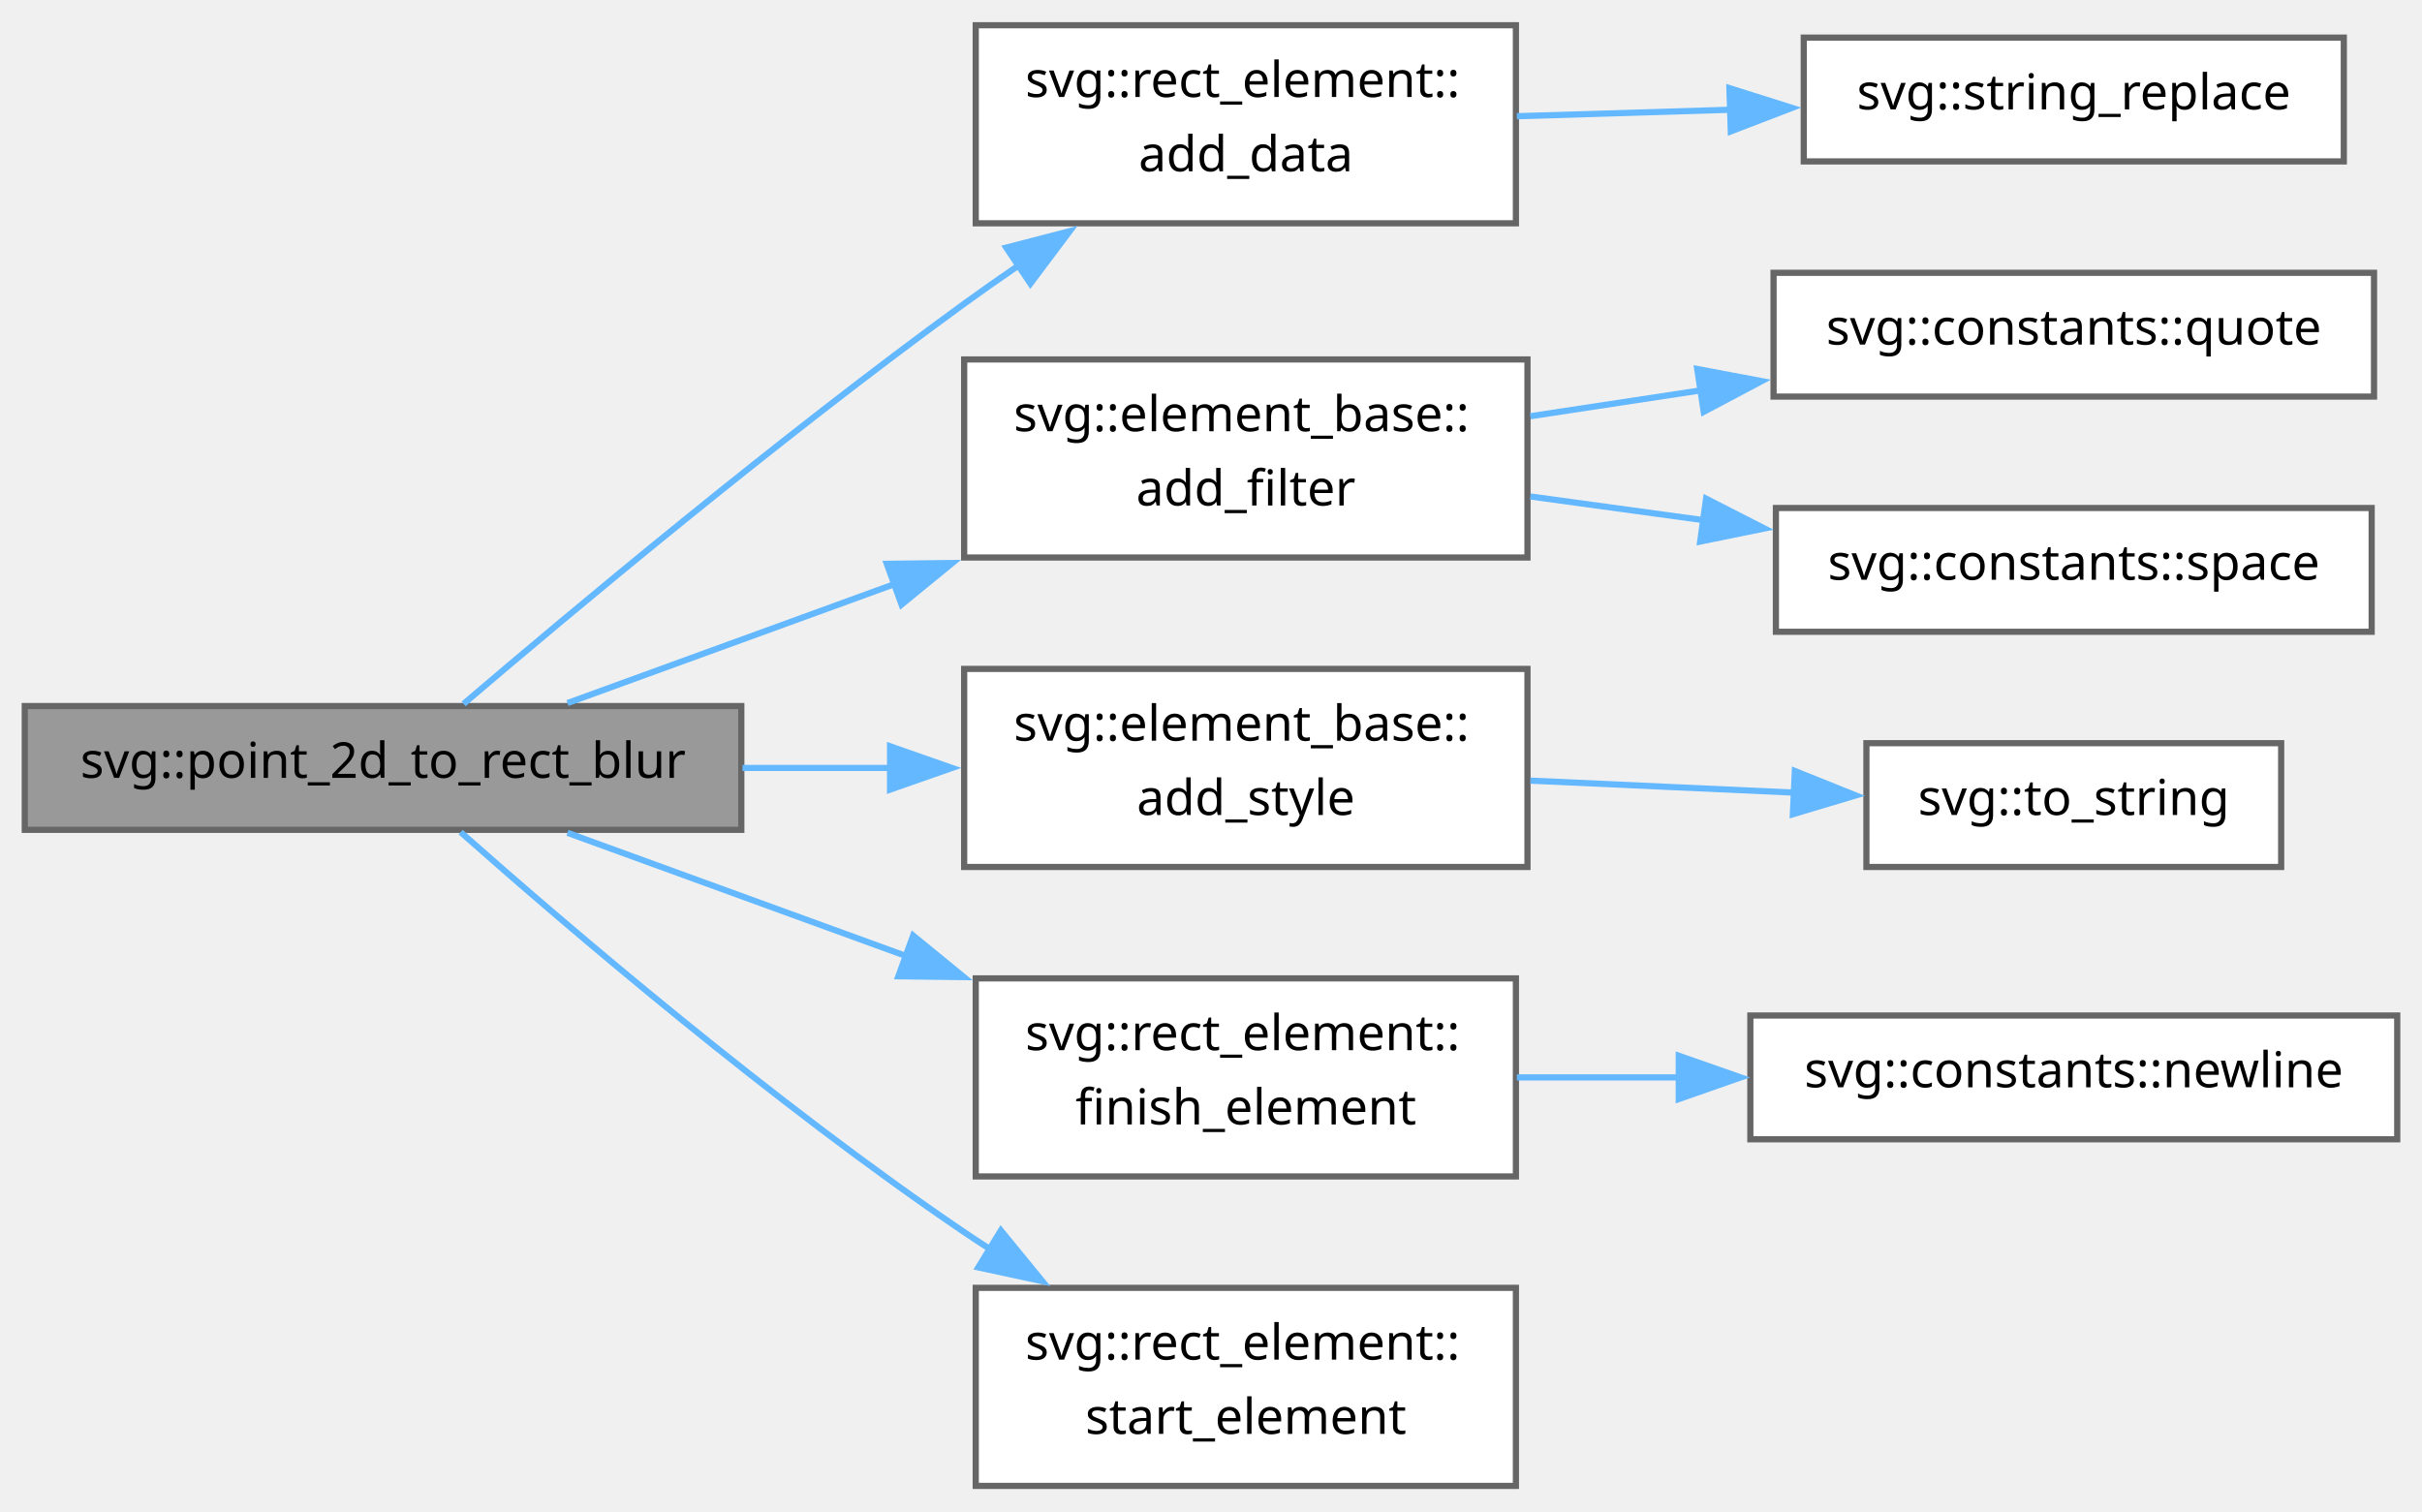
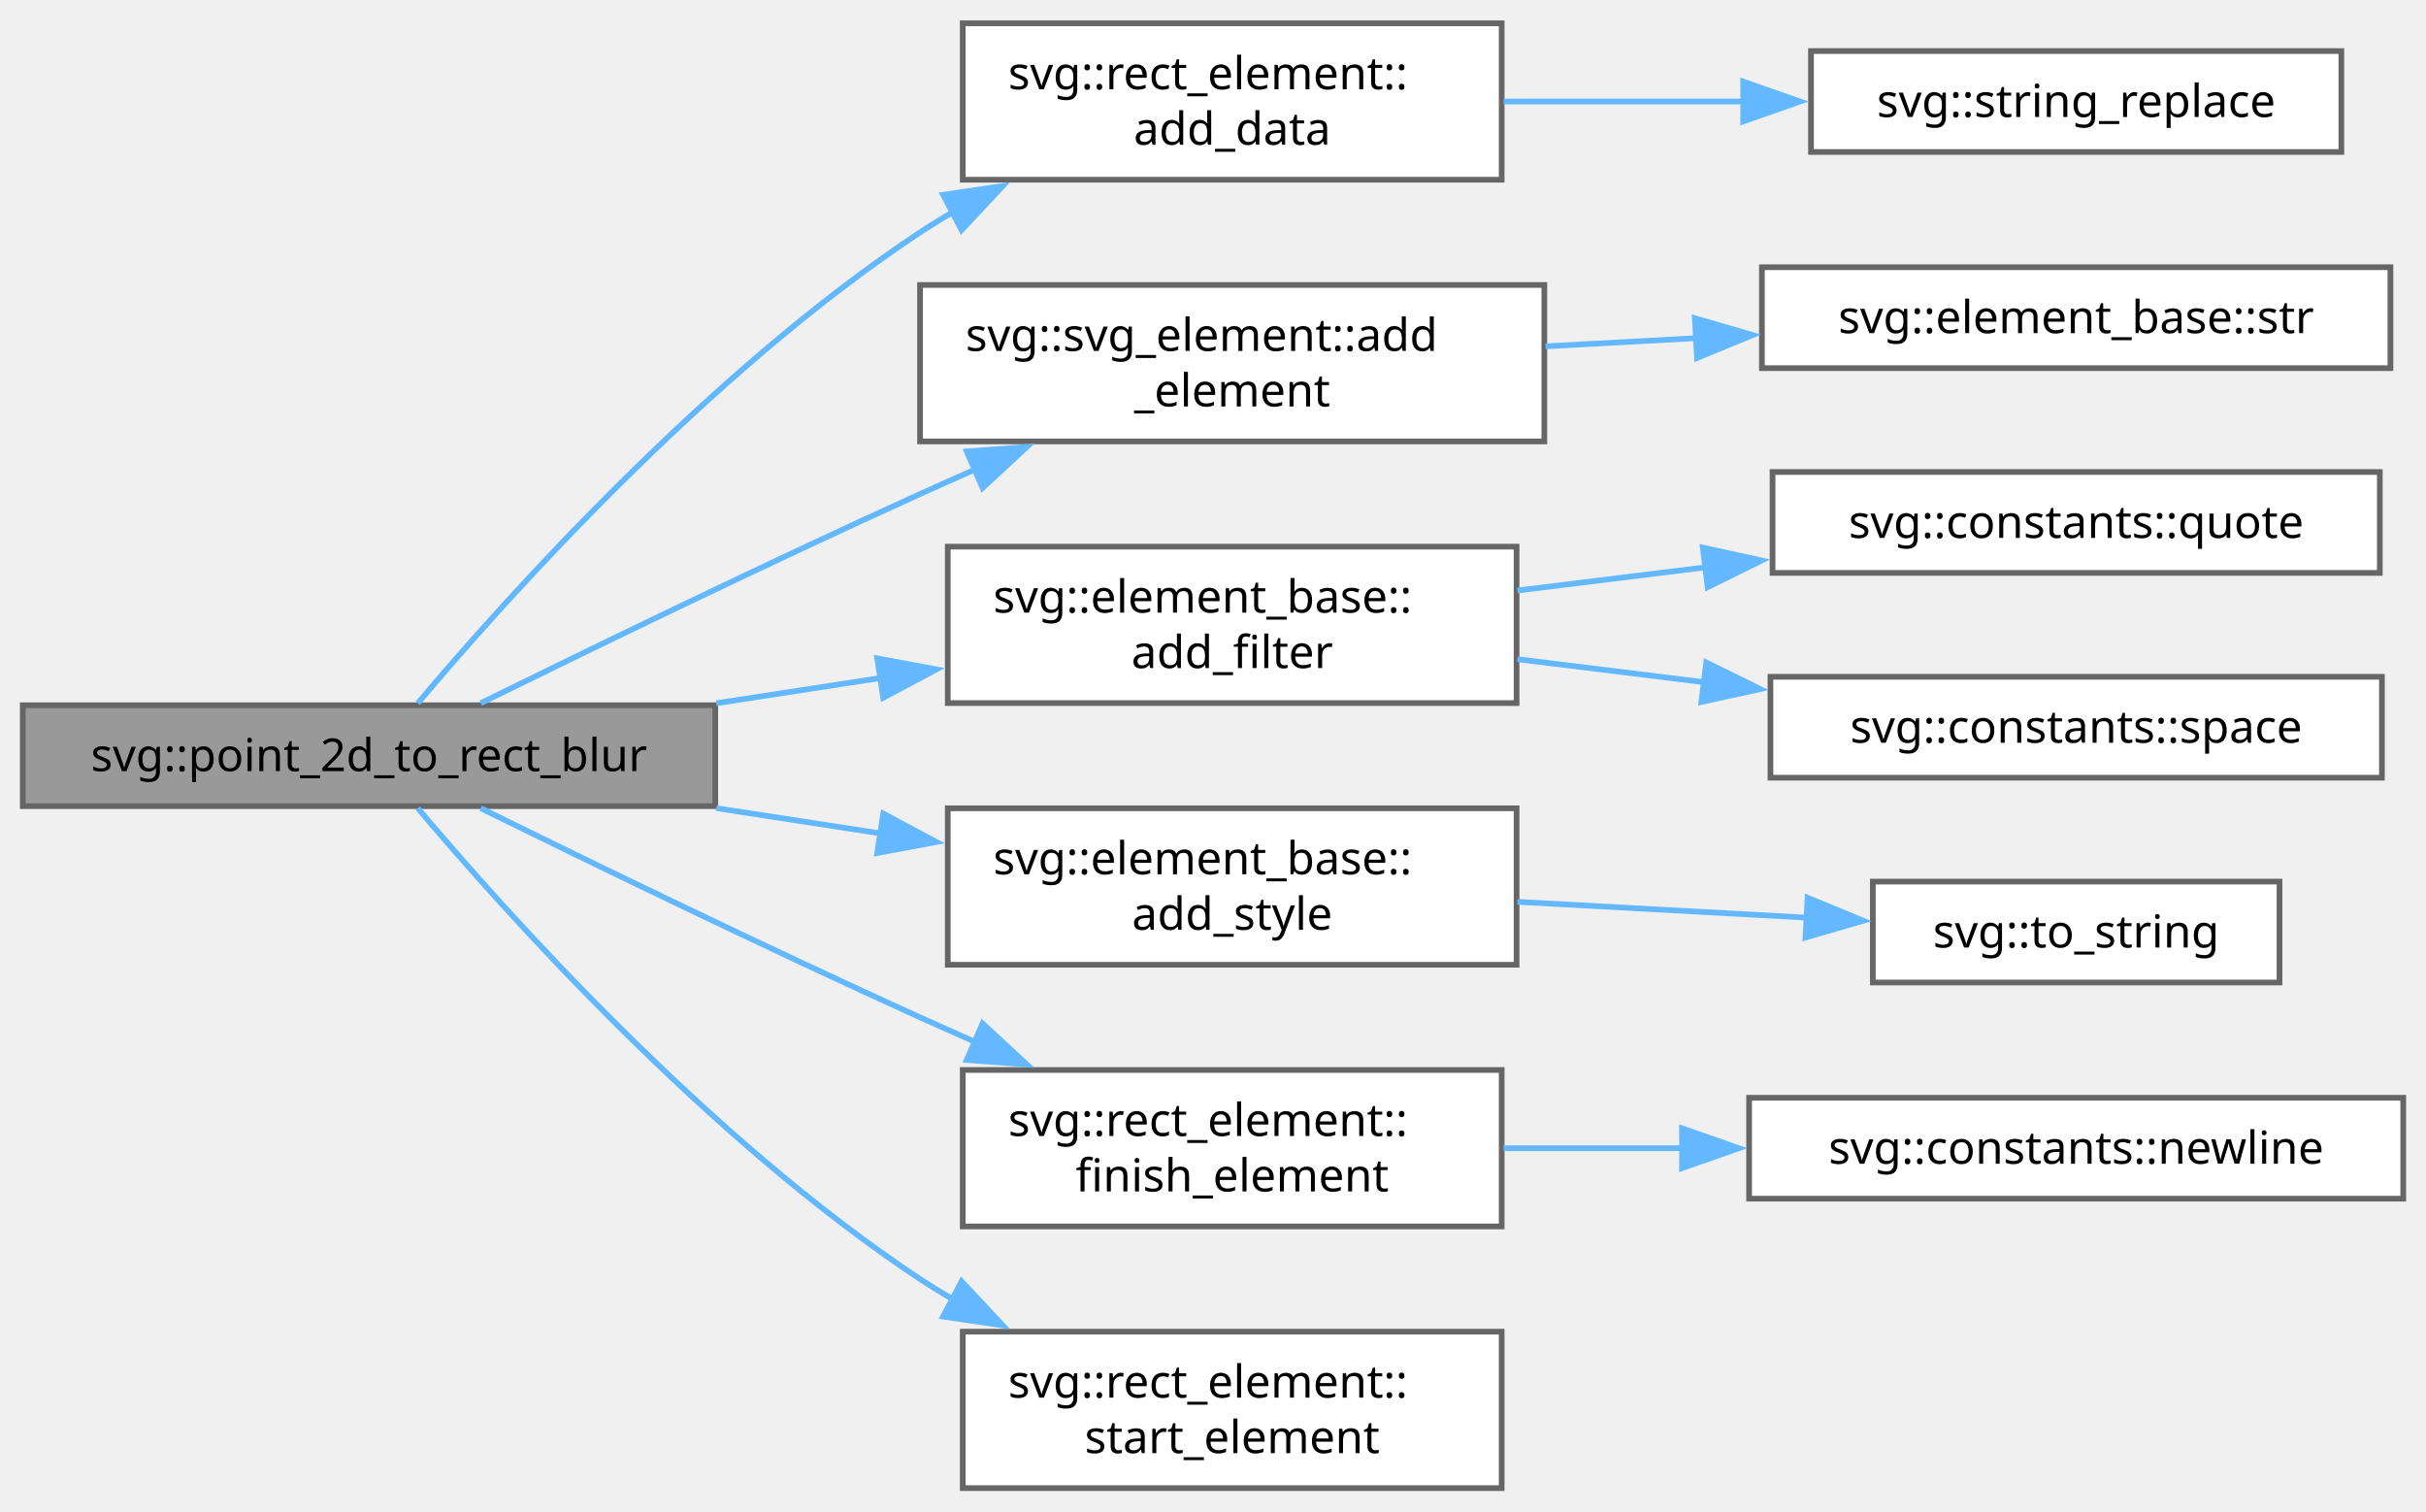
- <svg xmlns="http://www.w3.org/2000/svg" xmlns:xlink="http://www.w3.org/1999/xlink" width="391pt" height="244pt" viewBox="0.00 0.00 391.25 244.00">
-   <g id="graph0" class="graph" transform="scale(1 1) rotate(0) translate(4 240)">
+ <svg xmlns="http://www.w3.org/2000/svg" xmlns:xlink="http://www.w3.org/1999/xlink" width="427pt" height="266pt" viewBox="0.00 0.00 426.50 265.50">
+   <g id="graph0" class="graph" transform="scale(1 1) rotate(0) translate(4 261.5)">
    <g id="Node000001" class="node">
      <g id="a_Node000001">
        <a xlink:title="Point to rectangle blur.">
-           <polygon fill="#999999" stroke="#666666" points="115.75,-126 0,-126 0,-106 115.75,-106 115.75,-126" />
-           <text text-anchor="middle" x="57.88" y="-114.4" font-family="SourceSans" font-size="8.00">svg::point_2d_to_rect_blur</text>
+           <polygon fill="#999999" stroke="#666666" points="121.75,-137.62 0,-137.62 0,-119.88 121.75,-119.88 121.75,-137.62" />
+           <text text-anchor="middle" x="60.88" y="-126.03" font-family="SourceSans" font-size="8.00">svg::point_2d_to_rect_blur</text>
        </a>
      </g>
    </g>
    <g id="Node000002" class="node">
      <g id="a_Node000002">
        <a xlink:href="group__elements.html#a1dd6663d882fb5dd14a47462a77f351b" target="_top" xlink:title="Either serialize immediately (as below), or create data structure that adds data to data_vec and then...">
-           <polygon fill="white" stroke="#666666" points="240.88,-236 153.62,-236 153.62,-204 240.88,-204 240.88,-236" />
-           <text text-anchor="start" x="161.62" y="-224.4" font-family="SourceSans" font-size="8.00">svg::rect_element::</text>
-           <text text-anchor="middle" x="197.25" y="-212.4" font-family="SourceSans" font-size="8.00">add_data</text>
+           <polygon fill="white" stroke="#666666" points="260,-257.5 165.25,-257.5 165.25,-230 260,-230 260,-257.5" />
+           <text text-anchor="start" x="173.25" y="-245.9" font-family="SourceSans" font-size="8.00">svg::rect_element::</text>
+           <text text-anchor="middle" x="212.62" y="-236.15" font-family="SourceSans" font-size="8.00">add_data</text>
        </a>
      </g>
    </g>
    <g id="edge1_Node000001_Node000002" class="edge">
      <g id="a_edge1_Node000001_Node000002">
        <a xlink:title=" ">
-           <path fill="none" stroke="#63b8ff" d="M70.88,-126.35C88.29,-141.21 121.74,-169.19 151.75,-191 154.57,-193.05 157.52,-195.12 160.52,-197.17" />
-           <polygon fill="#63b8ff" stroke="#63b8ff" points="158.55,-200.07 168.81,-202.73 162.45,-194.25 158.55,-200.07" />
+           <path fill="none" stroke="#63b8ff" d="M69.45,-137.98C84.61,-155.96 120.42,-196.07 157.75,-220.75 159.6,-221.97 161.52,-223.15 163.49,-224.28" />
+           <polygon fill="#63b8ff" stroke="#63b8ff" points="161.8,-227.35 172.28,-228.89 165.05,-221.15 161.8,-227.35" />
        </a>
      </g>
    </g>
    <g id="Node000004" class="node">
      <g id="a_Node000004">
-         <a xlink:href="group__elements.html#a1b22cfab9437b40c8b877ffe5472ff02" target="_top" xlink:title=" ">
-           <polygon fill="white" stroke="#666666" points="242.75,-182 151.75,-182 151.75,-150 242.75,-150 242.75,-182" />
-           <text text-anchor="start" x="159.75" y="-170.4" font-family="SourceSans" font-size="8.00">svg::element_base::</text>
-           <text text-anchor="middle" x="197.25" y="-158.4" font-family="SourceSans" font-size="8.00">add_filter</text>
+         <a xlink:href="group__elements.html#adb6116b96467cc39cb178deb10c7a869" target="_top" xlink:title=" ">
+           <polygon fill="white" stroke="#666666" points="267.5,-211.5 157.75,-211.5 157.75,-184 267.5,-184 267.5,-211.5" />
+           <text text-anchor="start" x="165.75" y="-199.9" font-family="SourceSans" font-size="8.00">svg::svg_element::add</text>
+           <text text-anchor="middle" x="212.62" y="-190.15" font-family="SourceSans" font-size="8.00">_element</text>
        </a>
      </g>
    </g>
    <g id="edge3_Node000001_Node000004" class="edge">
      <g id="a_edge3_Node000001_Node000004">
        <a xlink:title=" ">
-           <path fill="none" stroke="#63b8ff" d="M87.67,-126.48C102.99,-132.06 122.36,-139.11 140.48,-145.7" />
-           <polygon fill="#63b8ff" stroke="#63b8ff" points="139.25,-148.98 149.84,-149.11 141.64,-142.4 139.25,-148.98" />
-         </a>
-       </g>
-     </g>
-     <g id="Node000007" class="node">
-       <g id="a_Node000007">
-         <a xlink:href="group__elements.html#a238b38ca99a1cf6c2baf80c8e4338d99" target="_top" xlink:title=" ">
-           <polygon fill="white" stroke="#666666" points="242.75,-132 151.75,-132 151.75,-100 242.75,-100 242.75,-132" />
-           <text text-anchor="start" x="159.75" y="-120.4" font-family="SourceSans" font-size="8.00">svg::element_base::</text>
-           <text text-anchor="middle" x="197.25" y="-108.4" font-family="SourceSans" font-size="8.00">add_style</text>
-         </a>
-       </g>
-     </g>
-     <g id="edge6_Node000001_Node000007" class="edge">
-       <g id="a_edge6_Node000001_Node000007">
-         <a xlink:title=" ">
-           <path fill="none" stroke="#63b8ff" d="M115.94,-116C123.87,-116 132,-116 139.91,-116" />
-           <polygon fill="#63b8ff" stroke="#63b8ff" points="139.78,-119.5 149.78,-116 139.78,-112.5 139.78,-119.5" />
+           <path fill="none" stroke="#63b8ff" d="M80.5,-137.98C99.74,-147.45 130.68,-162.48 157.75,-174.75 160.89,-176.17 164.14,-177.62 167.43,-179.07" />
+           <polygon fill="#63b8ff" stroke="#63b8ff" points="165.95,-182.24 176.51,-183.02 168.74,-175.82 165.95,-182.24" />
+         </a>
+       </g>
+     </g>
+     <g id="Node000006" class="node">
+       <g id="a_Node000006">
+         <a xlink:href="group__elements.html#a1b22cfab9437b40c8b877ffe5472ff02" target="_top" xlink:title=" ">
+           <polygon fill="white" stroke="#666666" points="262.62,-165.5 162.62,-165.5 162.62,-138 262.62,-138 262.62,-165.5" />
+           <text text-anchor="start" x="170.62" y="-153.9" font-family="SourceSans" font-size="8.00">svg::element_base::</text>
+           <text text-anchor="middle" x="212.62" y="-144.15" font-family="SourceSans" font-size="8.00">add_filter</text>
+         </a>
+       </g>
+     </g>
+     <g id="edge5_Node000001_Node000006" class="edge">
+       <g id="a_edge5_Node000001_Node000006">
+         <a xlink:title=" ">
+           <path fill="none" stroke="#63b8ff" d="M121.92,-137.97C131.51,-139.45 141.44,-140.97 151.05,-142.45" />
+           <polygon fill="#63b8ff" stroke="#63b8ff" points="150.22,-145.86 160.63,-143.92 151.28,-138.94 150.22,-145.86" />
        </a>
      </g>
    </g>
    <g id="Node000009" class="node">
      <g id="a_Node000009">
-         <a xlink:href="group__elements.html#gad01750ac554c6bd6871a930c90e17a04" target="_top" xlink:title=" ">
-           <polygon fill="white" stroke="#666666" points="240.88,-82 153.62,-82 153.62,-50 240.88,-50 240.88,-82" />
-           <text text-anchor="start" x="161.62" y="-70.4" font-family="SourceSans" font-size="8.00">svg::rect_element::</text>
-           <text text-anchor="middle" x="197.25" y="-58.4" font-family="SourceSans" font-size="8.00">finish_element</text>
+         <a xlink:href="group__elements.html#a238b38ca99a1cf6c2baf80c8e4338d99" target="_top" xlink:title=" ">
+           <polygon fill="white" stroke="#666666" points="262.62,-119.5 162.62,-119.5 162.62,-92 262.62,-92 262.62,-119.5" />
+           <text text-anchor="start" x="170.62" y="-107.9" font-family="SourceSans" font-size="8.00">svg::element_base::</text>
+           <text text-anchor="middle" x="212.62" y="-98.15" font-family="SourceSans" font-size="8.00">add_style</text>
        </a>
      </g>
    </g>
    <g id="edge8_Node000001_Node000009" class="edge">
      <g id="a_edge8_Node000001_Node000009">
        <a xlink:title=" ">
-           <path fill="none" stroke="#63b8ff" d="M87.67,-105.52C103.52,-99.75 123.71,-92.4 142.37,-85.61" />
-           <polygon fill="#63b8ff" stroke="#63b8ff" points="143.51,-88.92 151.71,-82.21 141.12,-82.34 143.51,-88.92" />
+           <path fill="none" stroke="#63b8ff" d="M121.92,-119.53C131.51,-118.05 141.44,-116.53 151.05,-115.05" />
+           <polygon fill="#63b8ff" stroke="#63b8ff" points="151.28,-118.56 160.63,-113.58 150.22,-111.64 151.28,-118.56" />
        </a>
      </g>
    </g>
    <g id="Node000011" class="node">
      <g id="a_Node000011">
-         <a xlink:href="group__elements.html#a1e0ed5e9dfe1244317a87d7e6774348b" target="_top" xlink:title=" ">
-           <polygon fill="white" stroke="#666666" points="240.88,-32 153.62,-32 153.62,0 240.88,0 240.88,-32" />
-           <text text-anchor="start" x="161.62" y="-20.4" font-family="SourceSans" font-size="8.00">svg::rect_element::</text>
-           <text text-anchor="middle" x="197.25" y="-8.4" font-family="SourceSans" font-size="8.00">start_element</text>
+         <a xlink:href="group__elements.html#gad01750ac554c6bd6871a930c90e17a04" target="_top" xlink:title=" ">
+           <polygon fill="white" stroke="#666666" points="260,-73.5 165.25,-73.5 165.25,-46 260,-46 260,-73.5" />
+           <text text-anchor="start" x="173.25" y="-61.9" font-family="SourceSans" font-size="8.00">svg::rect_element::</text>
+           <text text-anchor="middle" x="212.62" y="-52.15" font-family="SourceSans" font-size="8.00">finish_element</text>
        </a>
      </g>
    </g>
    <g id="edge10_Node000001_Node000011" class="edge">
      <g id="a_edge10_Node000001_Node000011">
        <a xlink:title=" ">
-           <path fill="none" stroke="#63b8ff" d="M70.41,-105.63C87.5,-90.5 120.87,-61.93 151.75,-41 153.13,-40.07 154.54,-39.14 155.98,-38.22" />
-           <polygon fill="#63b8ff" stroke="#63b8ff" points="157.68,-41.27 164.39,-33.07 154.03,-35.3 157.68,-41.27" />
+           <path fill="none" stroke="#63b8ff" d="M80.5,-119.52C99.74,-110.05 130.68,-95.02 157.75,-82.75 160.89,-81.33 164.14,-79.88 167.43,-78.43" />
+           <polygon fill="#63b8ff" stroke="#63b8ff" points="168.74,-81.68 176.51,-74.48 165.95,-75.26 168.74,-81.68" />
+         </a>
+       </g>
+     </g>
+     <g id="Node000013" class="node">
+       <g id="a_Node000013">
+         <a xlink:href="group__elements.html#a1e0ed5e9dfe1244317a87d7e6774348b" target="_top" xlink:title=" ">
+           <polygon fill="white" stroke="#666666" points="260,-27.5 165.25,-27.5 165.25,0 260,0 260,-27.5" />
+           <text text-anchor="start" x="173.25" y="-15.9" font-family="SourceSans" font-size="8.00">svg::rect_element::</text>
+           <text text-anchor="middle" x="212.62" y="-6.15" font-family="SourceSans" font-size="8.00">start_element</text>
+         </a>
+       </g>
+     </g>
+     <g id="edge12_Node000001_Node000013" class="edge">
+       <g id="a_edge12_Node000001_Node000013">
+         <a xlink:title=" ">
+           <path fill="none" stroke="#63b8ff" d="M69.45,-119.52C84.61,-101.54 120.42,-61.43 157.75,-36.75 159.6,-35.53 161.52,-34.35 163.49,-33.22" />
+           <polygon fill="#63b8ff" stroke="#63b8ff" points="165.05,-36.35 172.28,-28.61 161.8,-30.15 165.05,-36.35" />
        </a>
      </g>
    </g>
    <g id="Node000003" class="node">
      <g id="a_Node000003">
        <a xlink:href="namespacesvg.html#a48ac748e89e22789d1772326a98dd7b6" target="_top" xlink:title=" ">
-           <polygon fill="white" stroke="#666666" points="374.62,-234 287.38,-234 287.38,-214 374.62,-214 374.62,-234" />
-           <text text-anchor="middle" x="331" y="-222.4" font-family="SourceSans" font-size="8.00">svg::string_replace</text>
+           <polygon fill="white" stroke="#666666" points="407.62,-252.62 314.38,-252.62 314.38,-234.88 407.62,-234.88 407.62,-252.62" />
+           <text text-anchor="middle" x="361" y="-241.03" font-family="SourceSans" font-size="8.00">svg::string_replace</text>
        </a>
      </g>
    </g>
    <g id="edge2_Node000002_Node000003" class="edge">
      <g id="a_edge2_Node000002_Node000003">
        <a xlink:title=" ">
-           <path fill="none" stroke="#63b8ff" d="M241.03,-221.3C252.07,-221.63 264.11,-222 275.66,-222.35" />
-           <polygon fill="#63b8ff" stroke="#63b8ff" points="275.37,-225.84 285.48,-222.65 275.59,-218.85 275.37,-225.84" />
+           <path fill="none" stroke="#63b8ff" d="M260.34,-243.75C273.74,-243.75 288.51,-243.75 302.48,-243.75" />
+           <polygon fill="#63b8ff" stroke="#63b8ff" points="302.46,-247.25 312.46,-243.75 302.46,-240.25 302.46,-247.25" />
        </a>
      </g>
    </g>
    <g id="Node000005" class="node">
      <g id="a_Node000005">
-         <a xlink:href="namespacesvg_1_1constants.html#a3972655f1dfdc090ec2592d1fb37e87c" target="_top" xlink:title=" ">
-           <polygon fill="white" stroke="#666666" points="379.5,-196 282.5,-196 282.5,-176 379.5,-176 379.5,-196" />
-           <text text-anchor="middle" x="331" y="-184.4" font-family="SourceSans" font-size="8.00">svg::constants::quote</text>
+         <a xlink:href="group__elements.html#a99ff90a016db190ee8bb5ee8c045e329" target="_top" xlink:title=" ">
+           <polygon fill="white" stroke="#666666" points="416.25,-214.62 305.75,-214.62 305.75,-196.88 416.25,-196.88 416.25,-214.62" />
+           <text text-anchor="middle" x="361" y="-203.03" font-family="SourceSans" font-size="8.00">svg::element_base::str</text>
        </a>
      </g>
    </g>
    <g id="edge4_Node000004_Node000005" class="edge">
      <g id="a_edge4_Node000004_Node000005">
        <a xlink:title=" ">
-           <path fill="none" stroke="#63b8ff" d="M243.22,-172.83C252.13,-174.18 261.6,-175.62 270.89,-177.03" />
-           <polygon fill="#63b8ff" stroke="#63b8ff" points="270.17,-180.46 280.58,-178.5 271.22,-173.54 270.17,-180.46" />
-         </a>
-       </g>
-     </g>
-     <g id="Node000006" class="node">
-       <g id="a_Node000006">
-         <a xlink:href="namespacesvg_1_1constants.html#ac460bc8db60d85c3ae1cf8b1a903405e" target="_top" xlink:title="Formatting character constants.">
-           <polygon fill="white" stroke="#666666" points="379.12,-158 282.88,-158 282.88,-138 379.12,-138 379.12,-158" />
-           <text text-anchor="middle" x="331" y="-146.4" font-family="SourceSans" font-size="8.00">svg::constants::space</text>
-         </a>
-       </g>
-     </g>
-     <g id="edge5_Node000004_Node000006" class="edge">
-       <g id="a_edge5_Node000004_Node000006">
-         <a xlink:title=" ">
-           <path fill="none" stroke="#63b8ff" d="M243.22,-159.86C252.23,-158.62 261.82,-157.31 271.22,-156.03" />
-           <polygon fill="#63b8ff" stroke="#63b8ff" points="271.6,-159.51 281.03,-154.69 270.65,-152.58 271.6,-159.51" />
+           <path fill="none" stroke="#63b8ff" d="M267.71,-200.71C276.32,-201.18 285.31,-201.67 294.15,-202.15" />
+           <polygon fill="#63b8ff" stroke="#63b8ff" points="293.96,-205.65 304.13,-202.7 294.34,-198.66 293.96,-205.65" />
+         </a>
+       </g>
+     </g>
+     <g id="Node000007" class="node">
+       <g id="a_Node000007">
+         <a xlink:href="namespacesvg_1_1constants.html#a3972655f1dfdc090ec2592d1fb37e87c" target="_top" xlink:title=" ">
+           <polygon fill="white" stroke="#666666" points="414.38,-178.62 307.62,-178.62 307.62,-160.88 414.38,-160.88 414.38,-178.62" />
+           <text text-anchor="middle" x="361" y="-167.03" font-family="SourceSans" font-size="8.00">svg::constants::quote</text>
+         </a>
+       </g>
+     </g>
+     <g id="edge6_Node000006_Node000007" class="edge">
+       <g id="a_edge6_Node000006_Node000007">
+         <a xlink:title=" ">
+           <path fill="none" stroke="#63b8ff" d="M262.77,-157.79C273.38,-159.1 284.73,-160.49 295.81,-161.86" />
+           <polygon fill="#63b8ff" stroke="#63b8ff" points="295.36,-165.33 305.71,-163.07 296.22,-158.38 295.36,-165.33" />
        </a>
      </g>
    </g>
    <g id="Node000008" class="node">
      <g id="a_Node000008">
-         <a xlink:href="namespacesvg.html#a36b1c48ad4601b205790e3772ad0a7b6" target="_top" xlink:title=" ">
-           <polygon fill="white" stroke="#666666" points="364.5,-120 297.5,-120 297.5,-100 364.5,-100 364.5,-120" />
-           <text text-anchor="middle" x="331" y="-108.4" font-family="SourceSans" font-size="8.00">svg::to_string</text>
-         </a>
-       </g>
-     </g>
-     <g id="edge7_Node000007_Node000008" class="edge">
-       <g id="a_edge7_Node000007_Node000008">
-         <a xlink:title=" ">
-           <path fill="none" stroke="#63b8ff" d="M243.22,-113.95C257.08,-113.32 272.32,-112.63 286.11,-112" />
-           <polygon fill="#63b8ff" stroke="#63b8ff" points="285.94,-115.51 295.77,-111.56 285.62,-108.52 285.94,-115.51" />
+         <a xlink:href="namespacesvg_1_1constants.html#ac460bc8db60d85c3ae1cf8b1a903405e" target="_top" xlink:title="Formatting character constants.">
+           <polygon fill="white" stroke="#666666" points="414.75,-142.62 307.25,-142.62 307.25,-124.88 414.75,-124.88 414.75,-142.62" />
+           <text text-anchor="middle" x="361" y="-131.03" font-family="SourceSans" font-size="8.00">svg::constants::space</text>
+         </a>
+       </g>
+     </g>
+     <g id="edge7_Node000006_Node000008" class="edge">
+       <g id="a_edge7_Node000006_Node000008">
+         <a xlink:title=" ">
+           <path fill="none" stroke="#63b8ff" d="M262.77,-145.71C273.31,-144.41 284.6,-143.02 295.62,-141.67" />
+           <polygon fill="#63b8ff" stroke="#63b8ff" points="295.96,-145.15 305.46,-140.46 295.11,-138.2 295.96,-145.15" />
        </a>
      </g>
    </g>
    <g id="Node000010" class="node">
      <g id="a_Node000010">
-         <a xlink:href="namespacesvg_1_1constants.html#aa7f04c2ea699a1b1e2e790de5ac33f38" target="_top" xlink:title=" ">
-           <polygon fill="white" stroke="#666666" points="383.25,-76 278.75,-76 278.75,-56 383.25,-56 383.25,-76" />
-           <text text-anchor="middle" x="331" y="-64.4" font-family="SourceSans" font-size="8.00">svg::constants::newline</text>
+         <a xlink:href="namespacesvg.html#a36b1c48ad4601b205790e3772ad0a7b6" target="_top" xlink:title=" ">
+           <polygon fill="white" stroke="#666666" points="396.75,-106.62 325.25,-106.62 325.25,-88.88 396.75,-88.88 396.75,-106.62" />
+           <text text-anchor="middle" x="361" y="-95.03" font-family="SourceSans" font-size="8.00">svg::to_string</text>
        </a>
      </g>
    </g>
    <g id="edge9_Node000009_Node000010" class="edge">
      <g id="a_edge9_Node000009_Node000010">
        <a xlink:title=" ">
-           <path fill="none" stroke="#63b8ff" d="M241.03,-66C249.48,-66 258.51,-66 267.46,-66" />
-           <polygon fill="#63b8ff" stroke="#63b8ff" points="267.19,-69.5 277.19,-66 267.19,-62.5 267.19,-69.5" />
+           <path fill="none" stroke="#63b8ff" d="M262.77,-103.06C279.21,-102.17 297.48,-101.17 313.69,-100.28" />
+           <polygon fill="#63b8ff" stroke="#63b8ff" points="313.78,-103.78 323.57,-99.74 313.4,-96.79 313.78,-103.78" />
+         </a>
+       </g>
+     </g>
+     <g id="Node000012" class="node">
+       <g id="a_Node000012">
+         <a xlink:href="namespacesvg_1_1constants.html#aa7f04c2ea699a1b1e2e790de5ac33f38" target="_top" xlink:title=" ">
+           <polygon fill="white" stroke="#666666" points="418.5,-68.62 303.5,-68.62 303.5,-50.88 418.5,-50.88 418.5,-68.62" />
+           <text text-anchor="middle" x="361" y="-57.02" font-family="SourceSans" font-size="8.00">svg::constants::newline</text>
+         </a>
+       </g>
+     </g>
+     <g id="edge11_Node000011_Node000012" class="edge">
+       <g id="a_edge11_Node000011_Node000012">
+         <a xlink:title=" ">
+           <path fill="none" stroke="#63b8ff" d="M260.34,-59.75C270.36,-59.75 281.14,-59.75 291.78,-59.75" />
+           <polygon fill="#63b8ff" stroke="#63b8ff" points="291.71,-63.25 301.71,-59.75 291.71,-56.25 291.71,-63.25" />
        </a>
      </g>
    </g>
  </g>
</svg>
